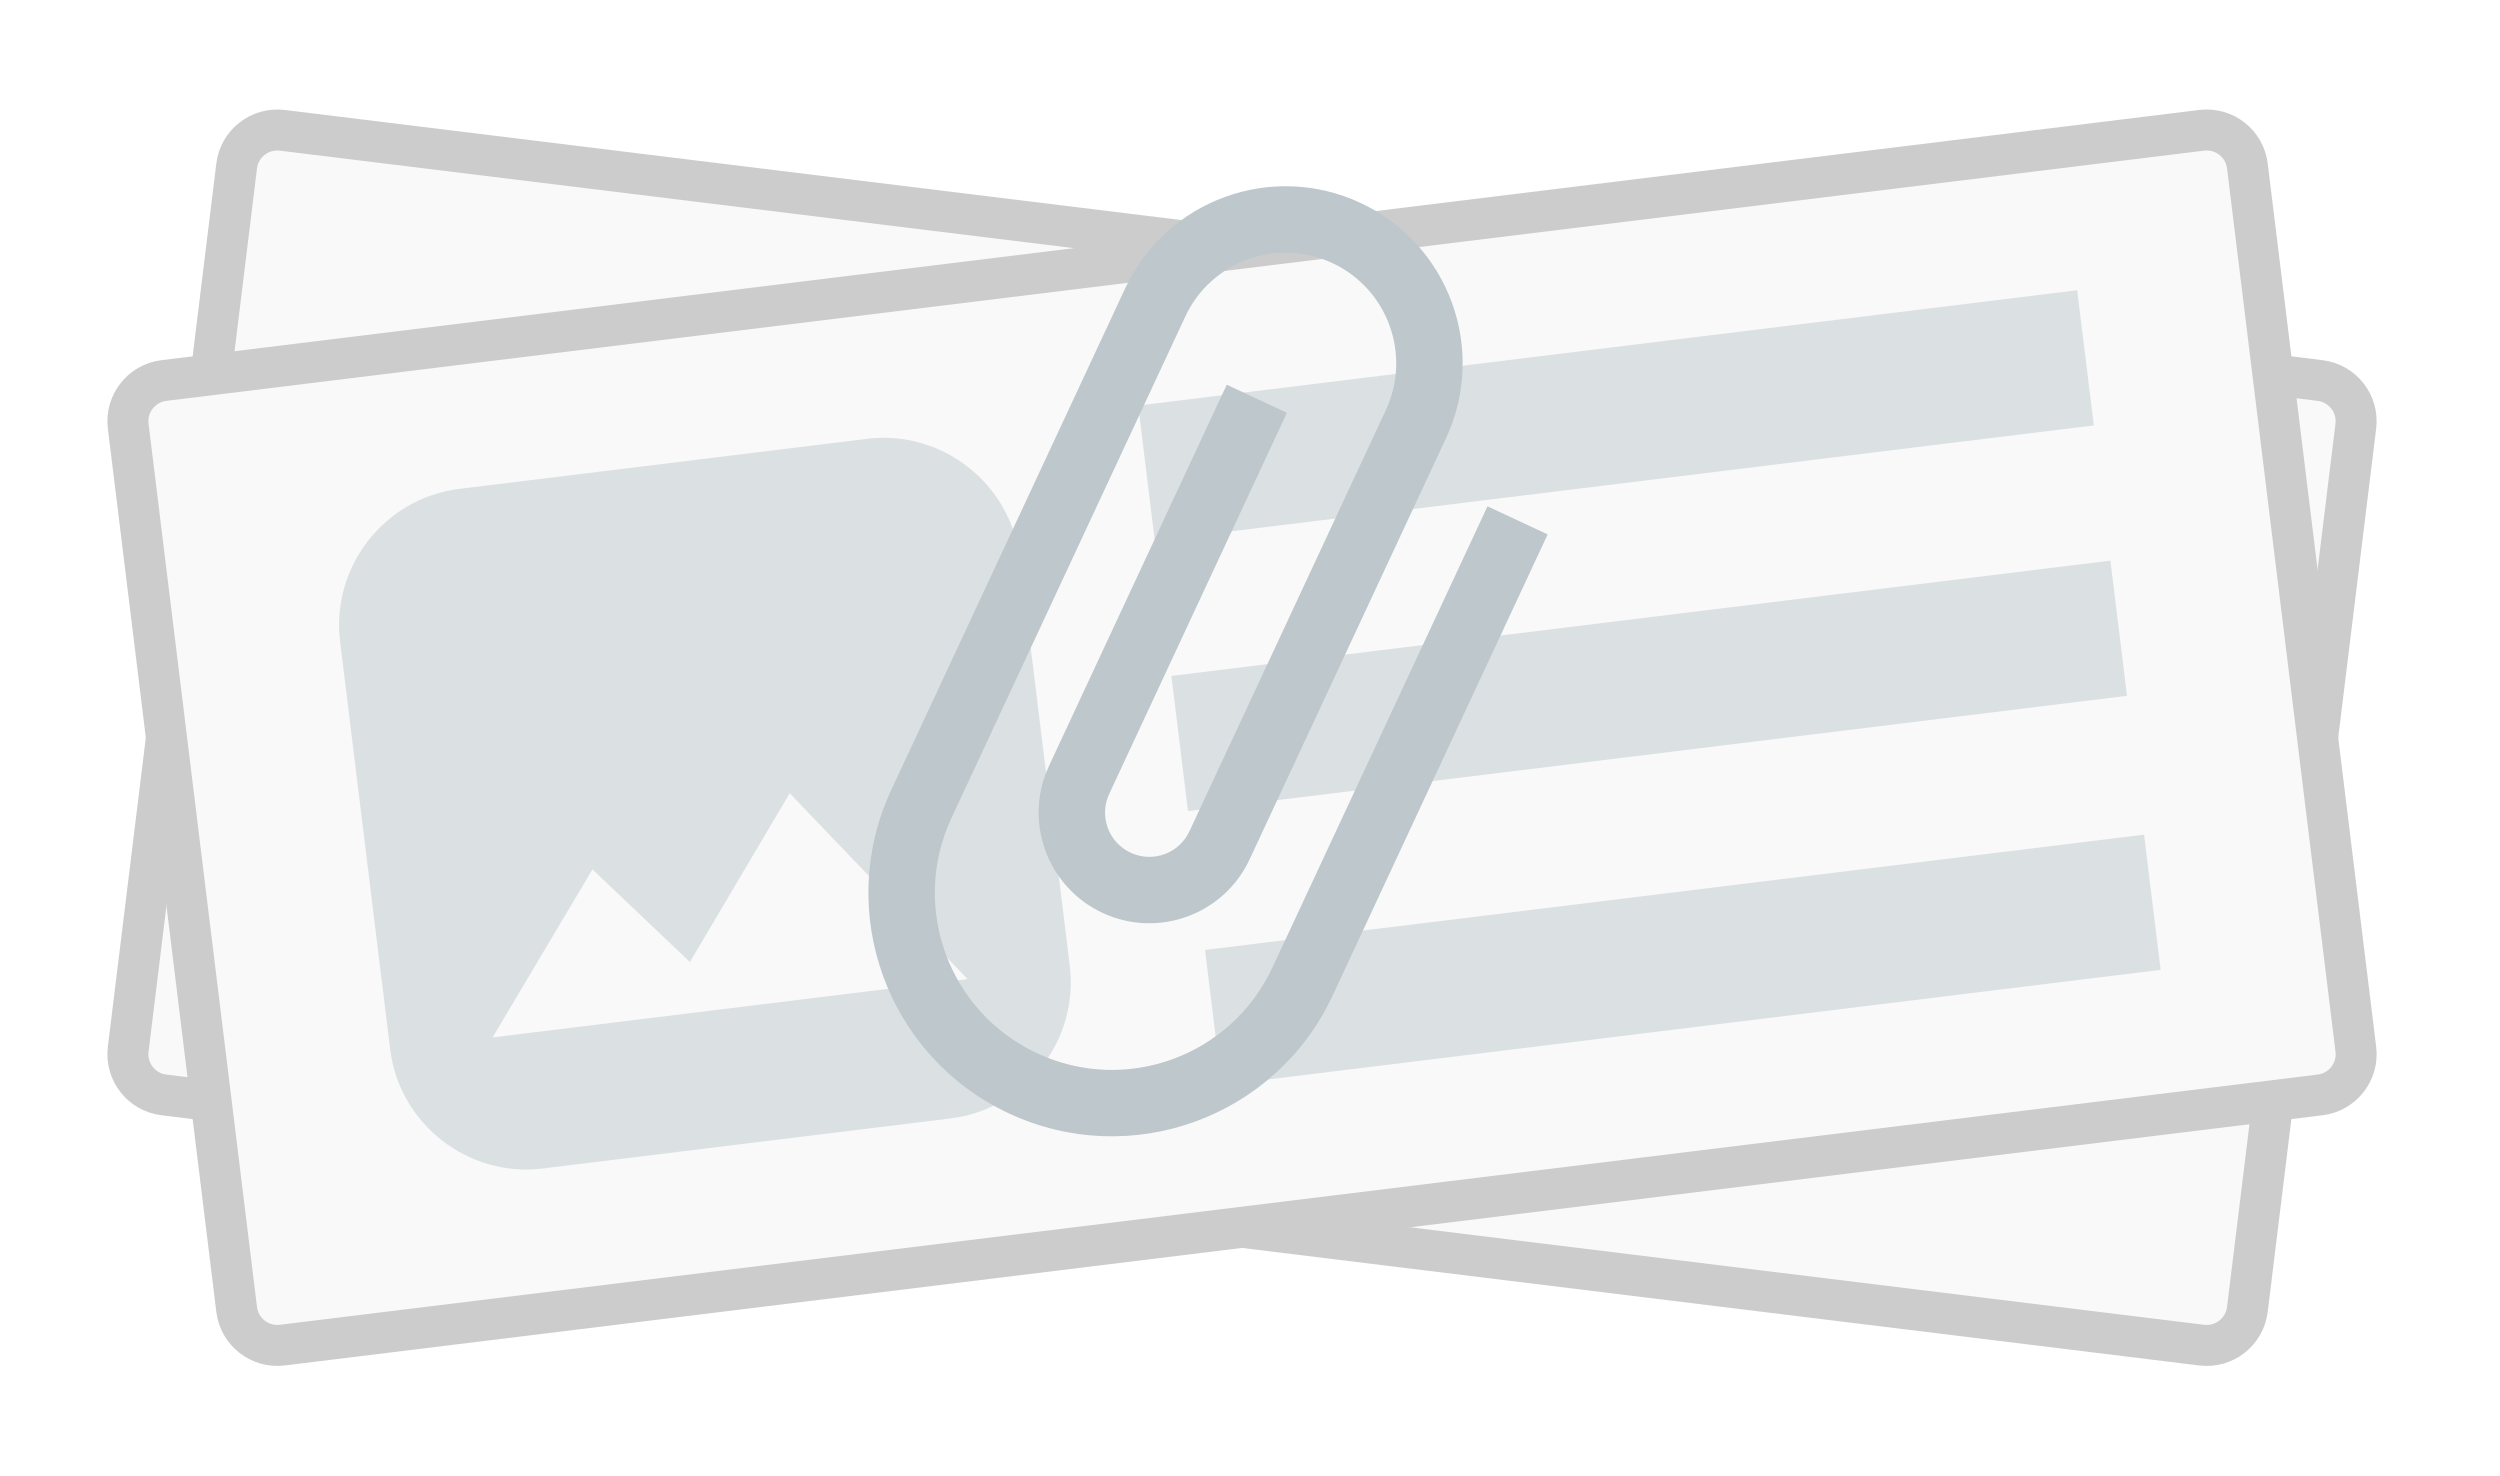
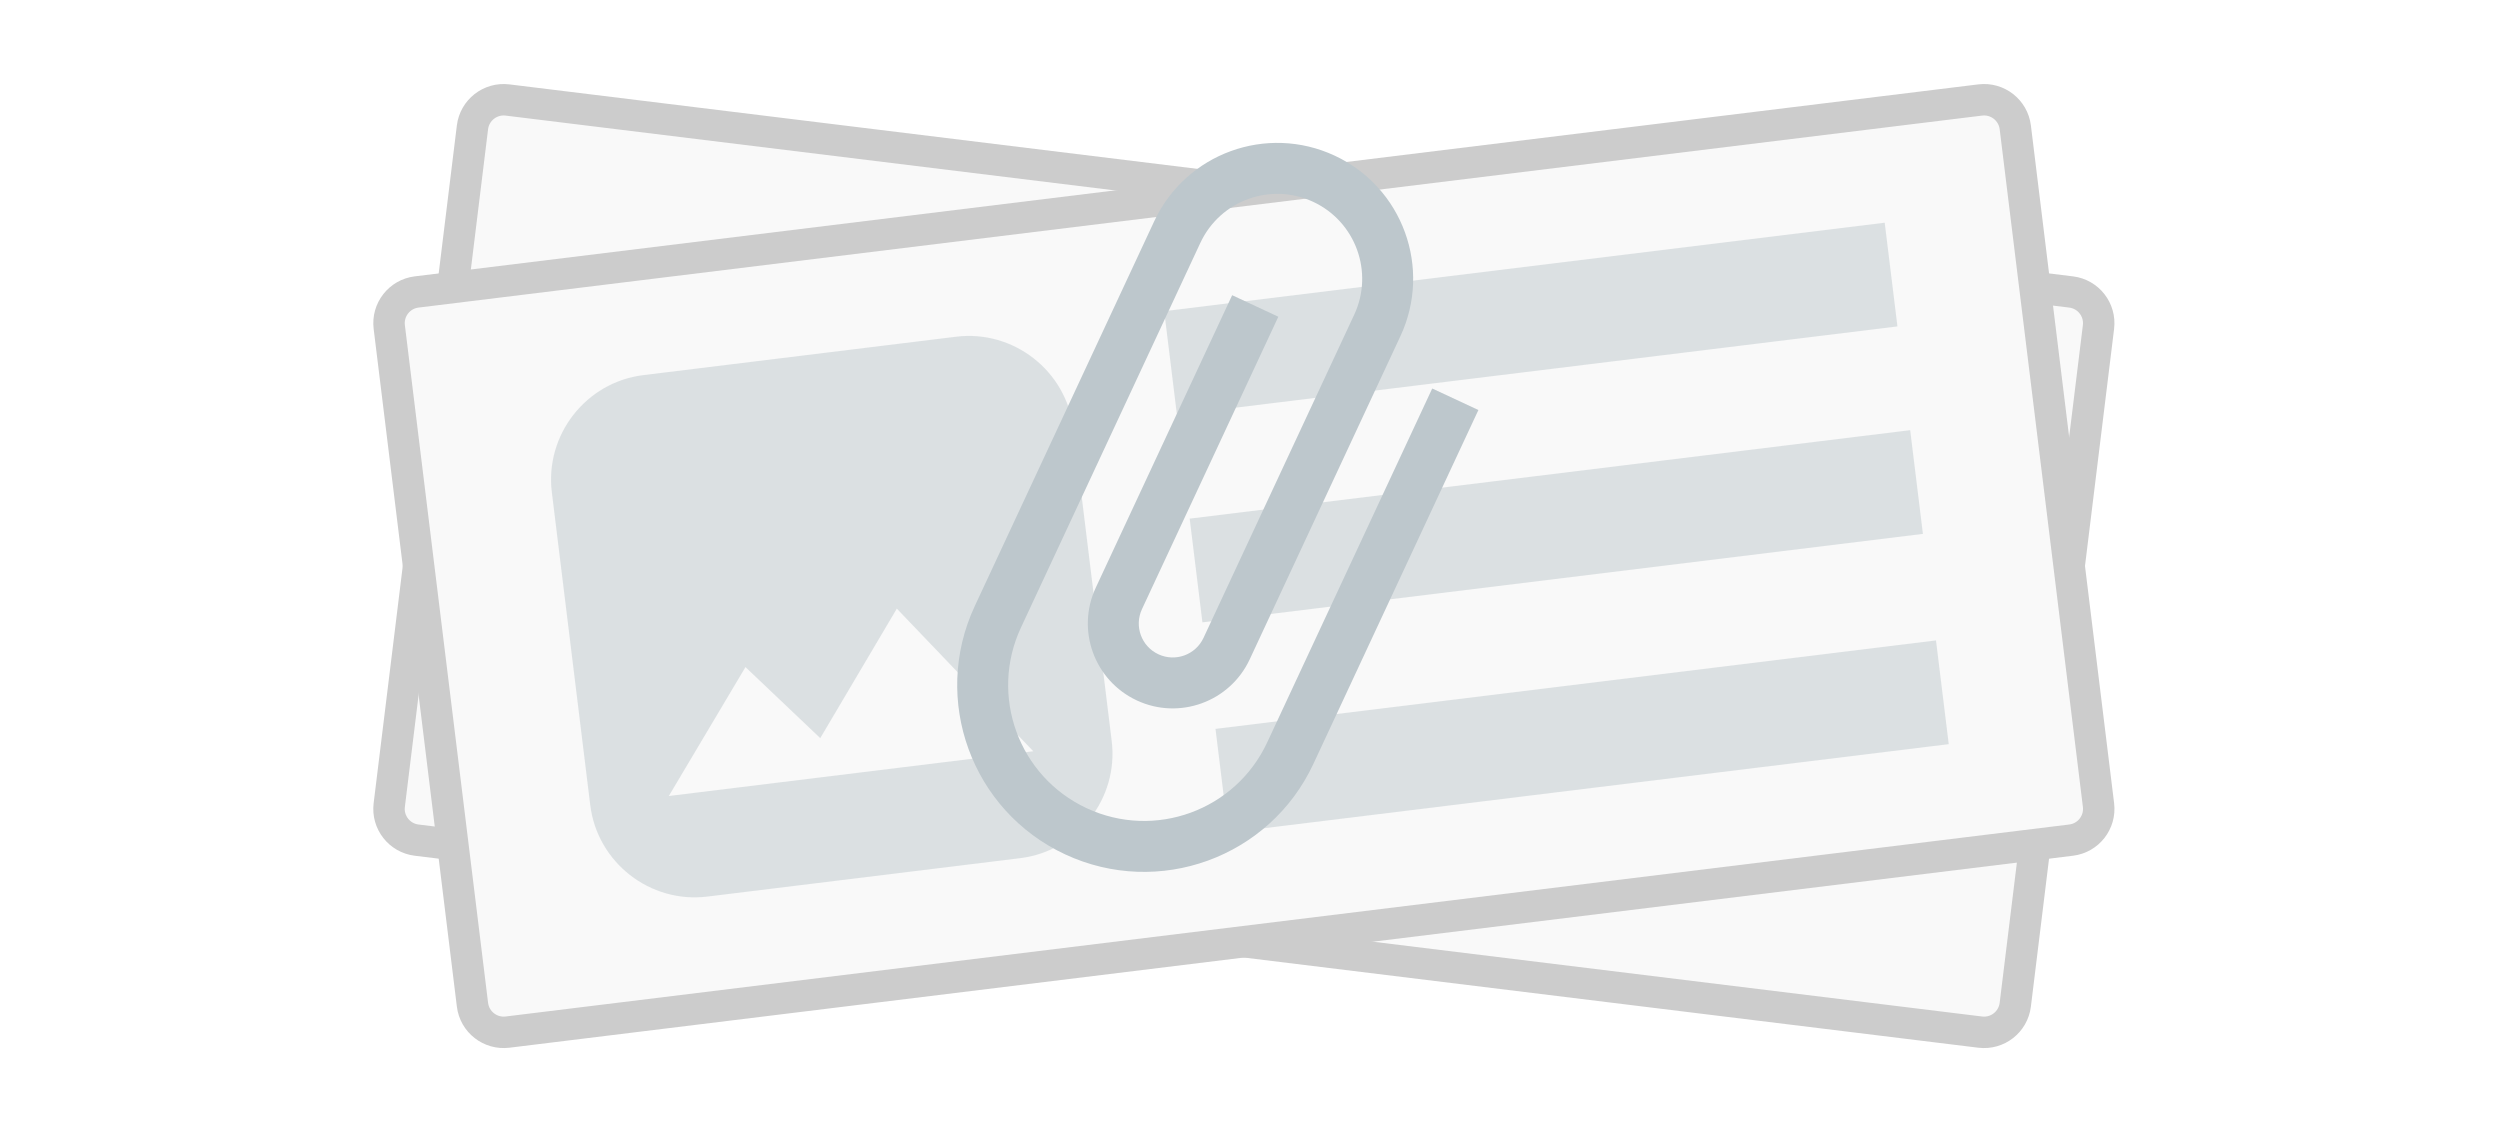
- <svg xmlns="http://www.w3.org/2000/svg" width="61" height="36" viewBox="0 0 61 36">
+ <svg xmlns="http://www.w3.org/2000/svg" width="106" height="48" viewBox="0 0 61 36" preserveAspectRatio="xMidYMid meet">
  <g fill="none" fill-rule="evenodd">
    <rect width="52.096" height="23.713" x="4.257" y="6.144" fill="#F9F9F9" stroke="#CCCCCC" transform="rotate(7 30.305 18)" rx="1" />
    <g transform="rotate(-7 78.401 -19.876)">
      <rect width="52.096" height="23.713" fill="#F9F9F9" stroke="#CCCCCC" rx="1" />
      <path fill="#BDC7CC" fill-opacity=".502" d="M47.605,13.473 L24.521,13.473 L24.521,10.15 L47.605,10.15 L47.605,13.473 L47.605,13.473 Z M47.605,3.503 L24.521,3.503 L24.521,6.826 L47.605,6.826 L47.605,3.503 L47.605,3.503 Z M24.521,20.21 L47.605,20.21 L47.605,16.886 L24.521,16.886 L24.521,20.21 L24.521,20.21 Z M21.198,6.844 L21.198,16.868 C21.198,18.706 19.694,20.21 17.856,20.21 L7.832,20.21 C5.995,20.21 4.491,18.706 4.491,16.868 L4.491,6.844 C4.491,5.007 5.995,3.503 7.832,3.503 L17.856,3.503 C19.694,3.503 21.198,5.007 21.198,6.844 L21.198,6.844 Z M18.683,16.886 L14.929,11.856 L12.01,15.646 L9.925,13.114 L7.006,16.886 L18.683,16.886 L18.683,16.886 Z" />
    </g>
    <path fill="#BDC7CC" d="M33.961,22.341 C33.961,24.728 32.028,26.661 29.641,26.661 C27.254,26.661 25.321,24.728 25.321,22.341 L25.321,8.841 C25.321,7.351 26.53,6.141 28.021,6.141 C29.511,6.141 30.721,7.351 30.721,8.841 L30.721,20.181 C30.721,20.775 30.24,21.261 29.641,21.261 C29.041,21.261 28.561,20.775 28.561,20.181 L28.561,9.921 L26.941,9.921 L26.941,20.181 C26.941,21.672 28.15,22.881 29.641,22.881 C31.131,22.881 32.341,21.672 32.341,20.181 L32.341,8.841 C32.341,6.455 30.408,4.521 28.021,4.521 C25.634,4.521 23.701,6.455 23.701,8.841 L23.701,22.341 C23.701,25.625 26.363,28.281 29.641,28.281 C32.919,28.281 35.581,25.625 35.581,22.341 L35.581,9.921 L33.961,9.921 L33.961,22.341 Z" transform="rotate(25 29.64 16.401)" />
  </g>
</svg>
